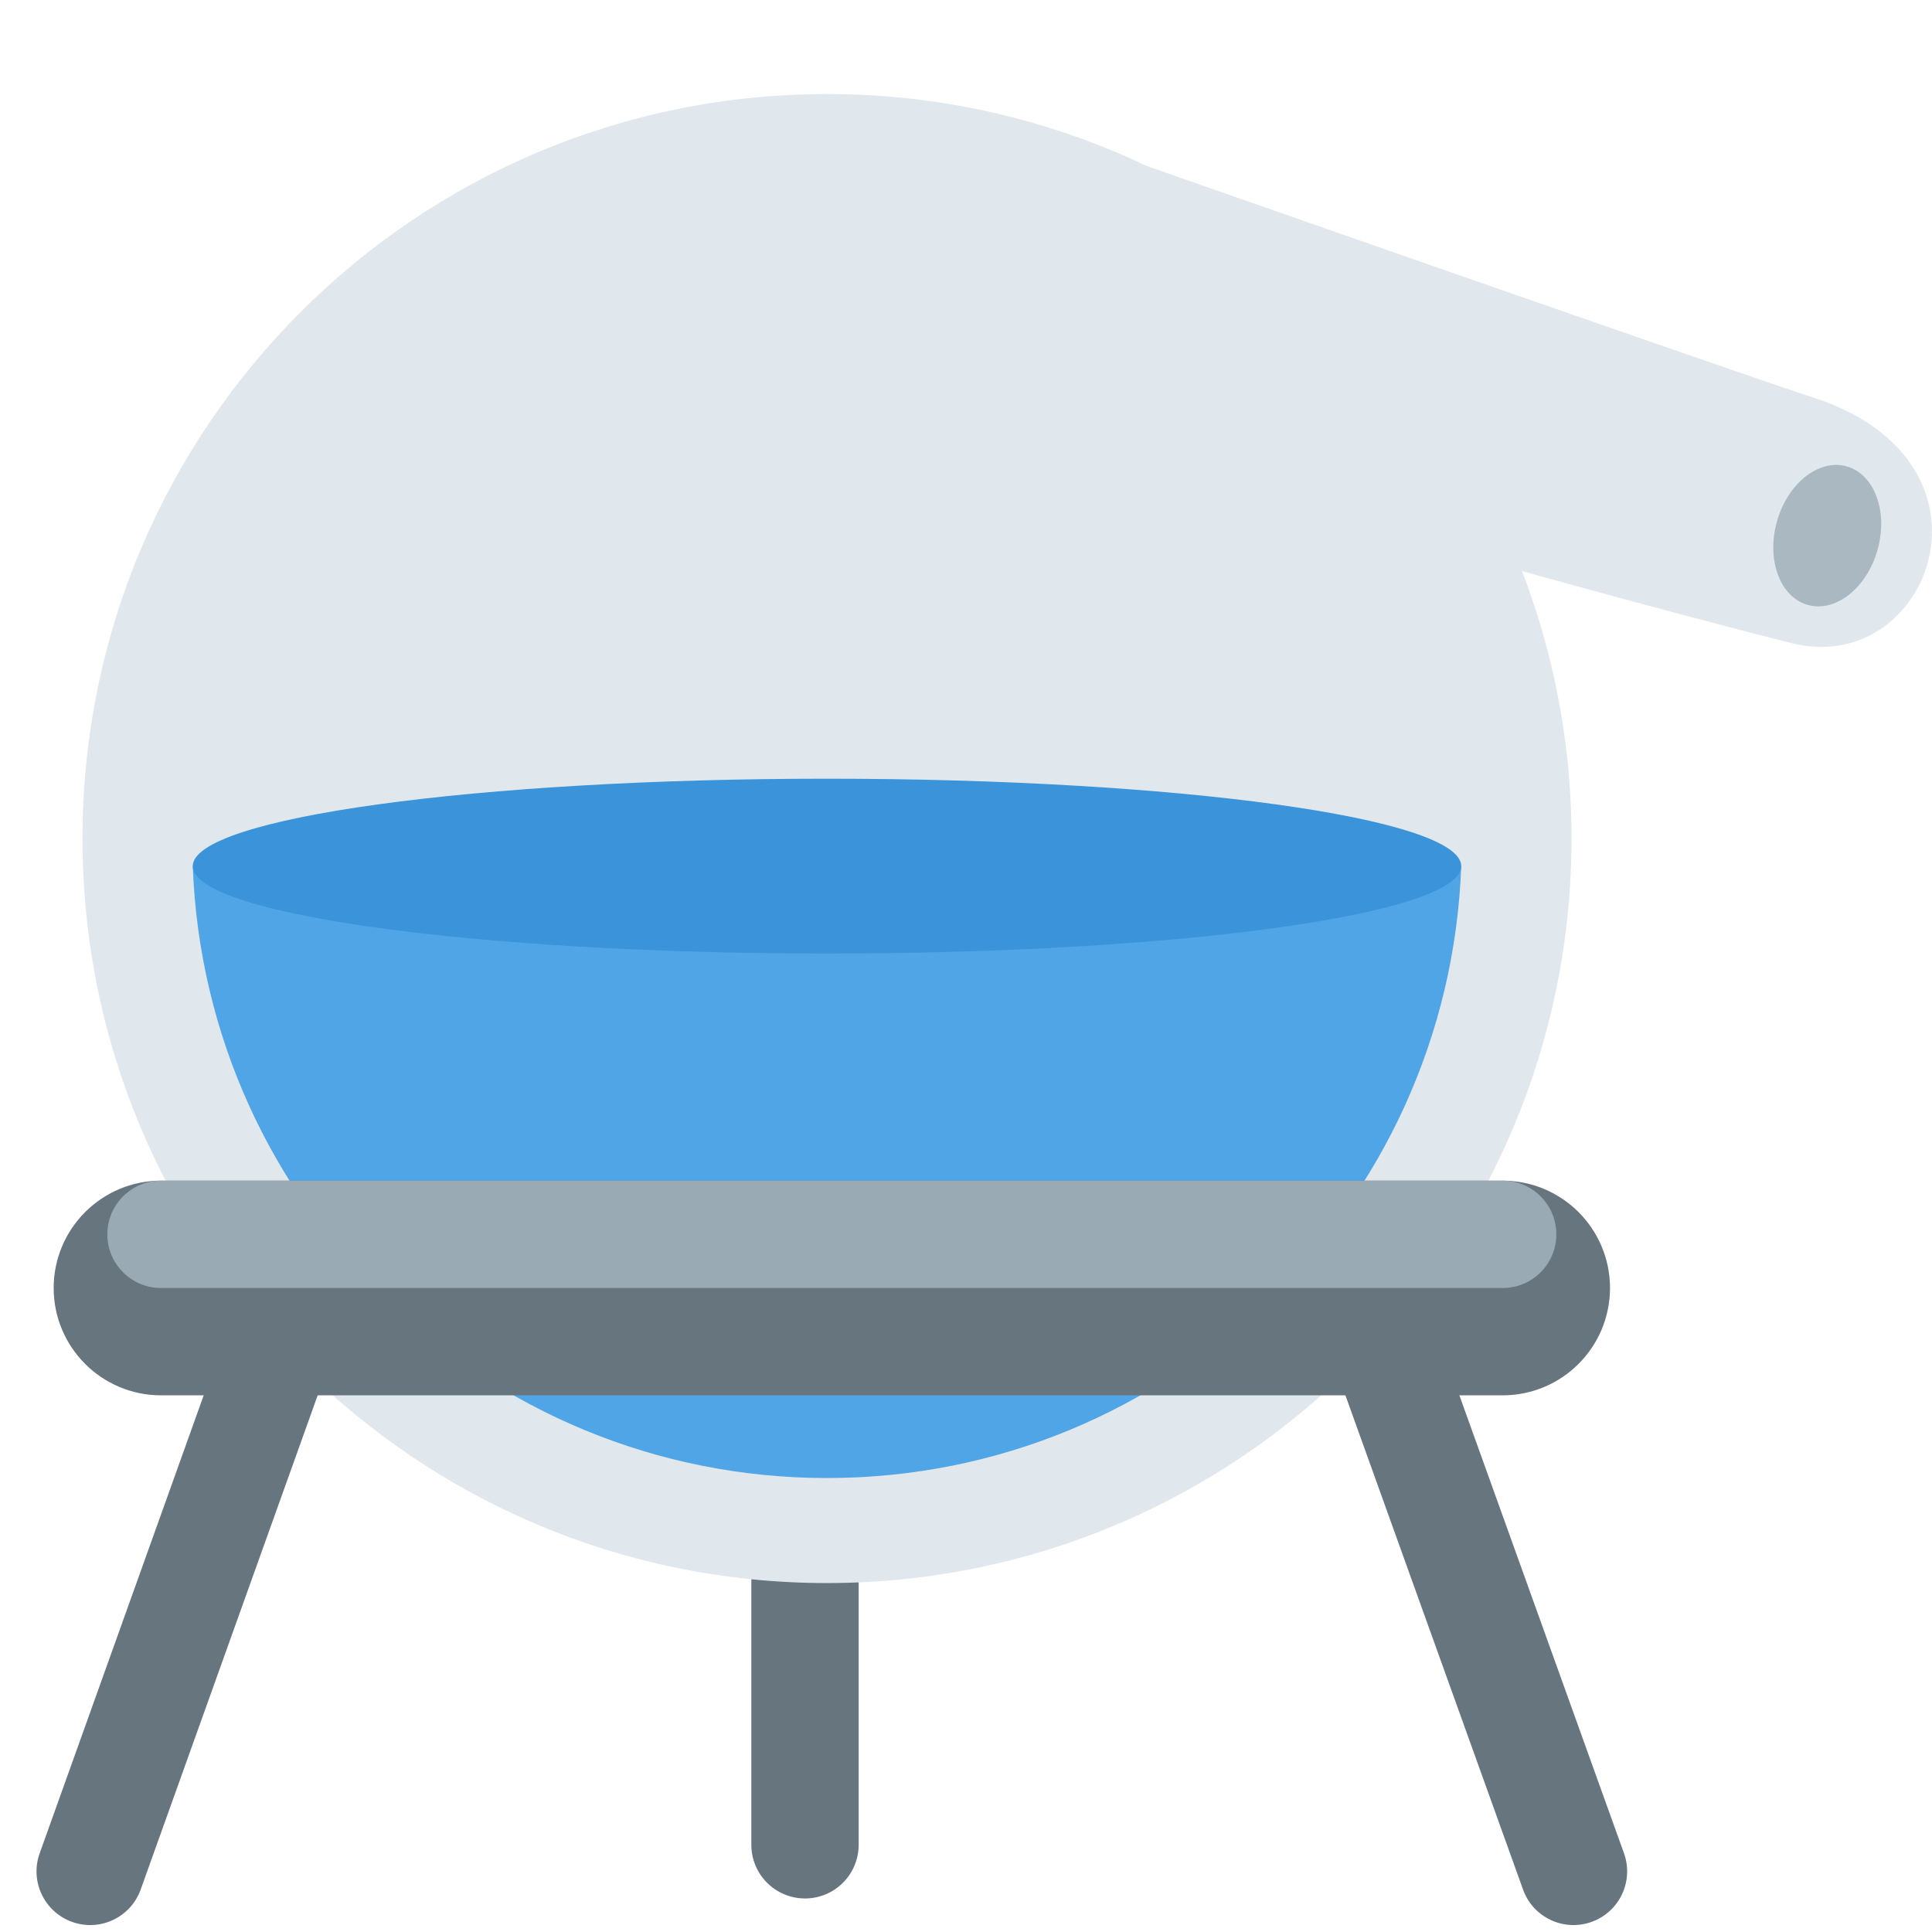
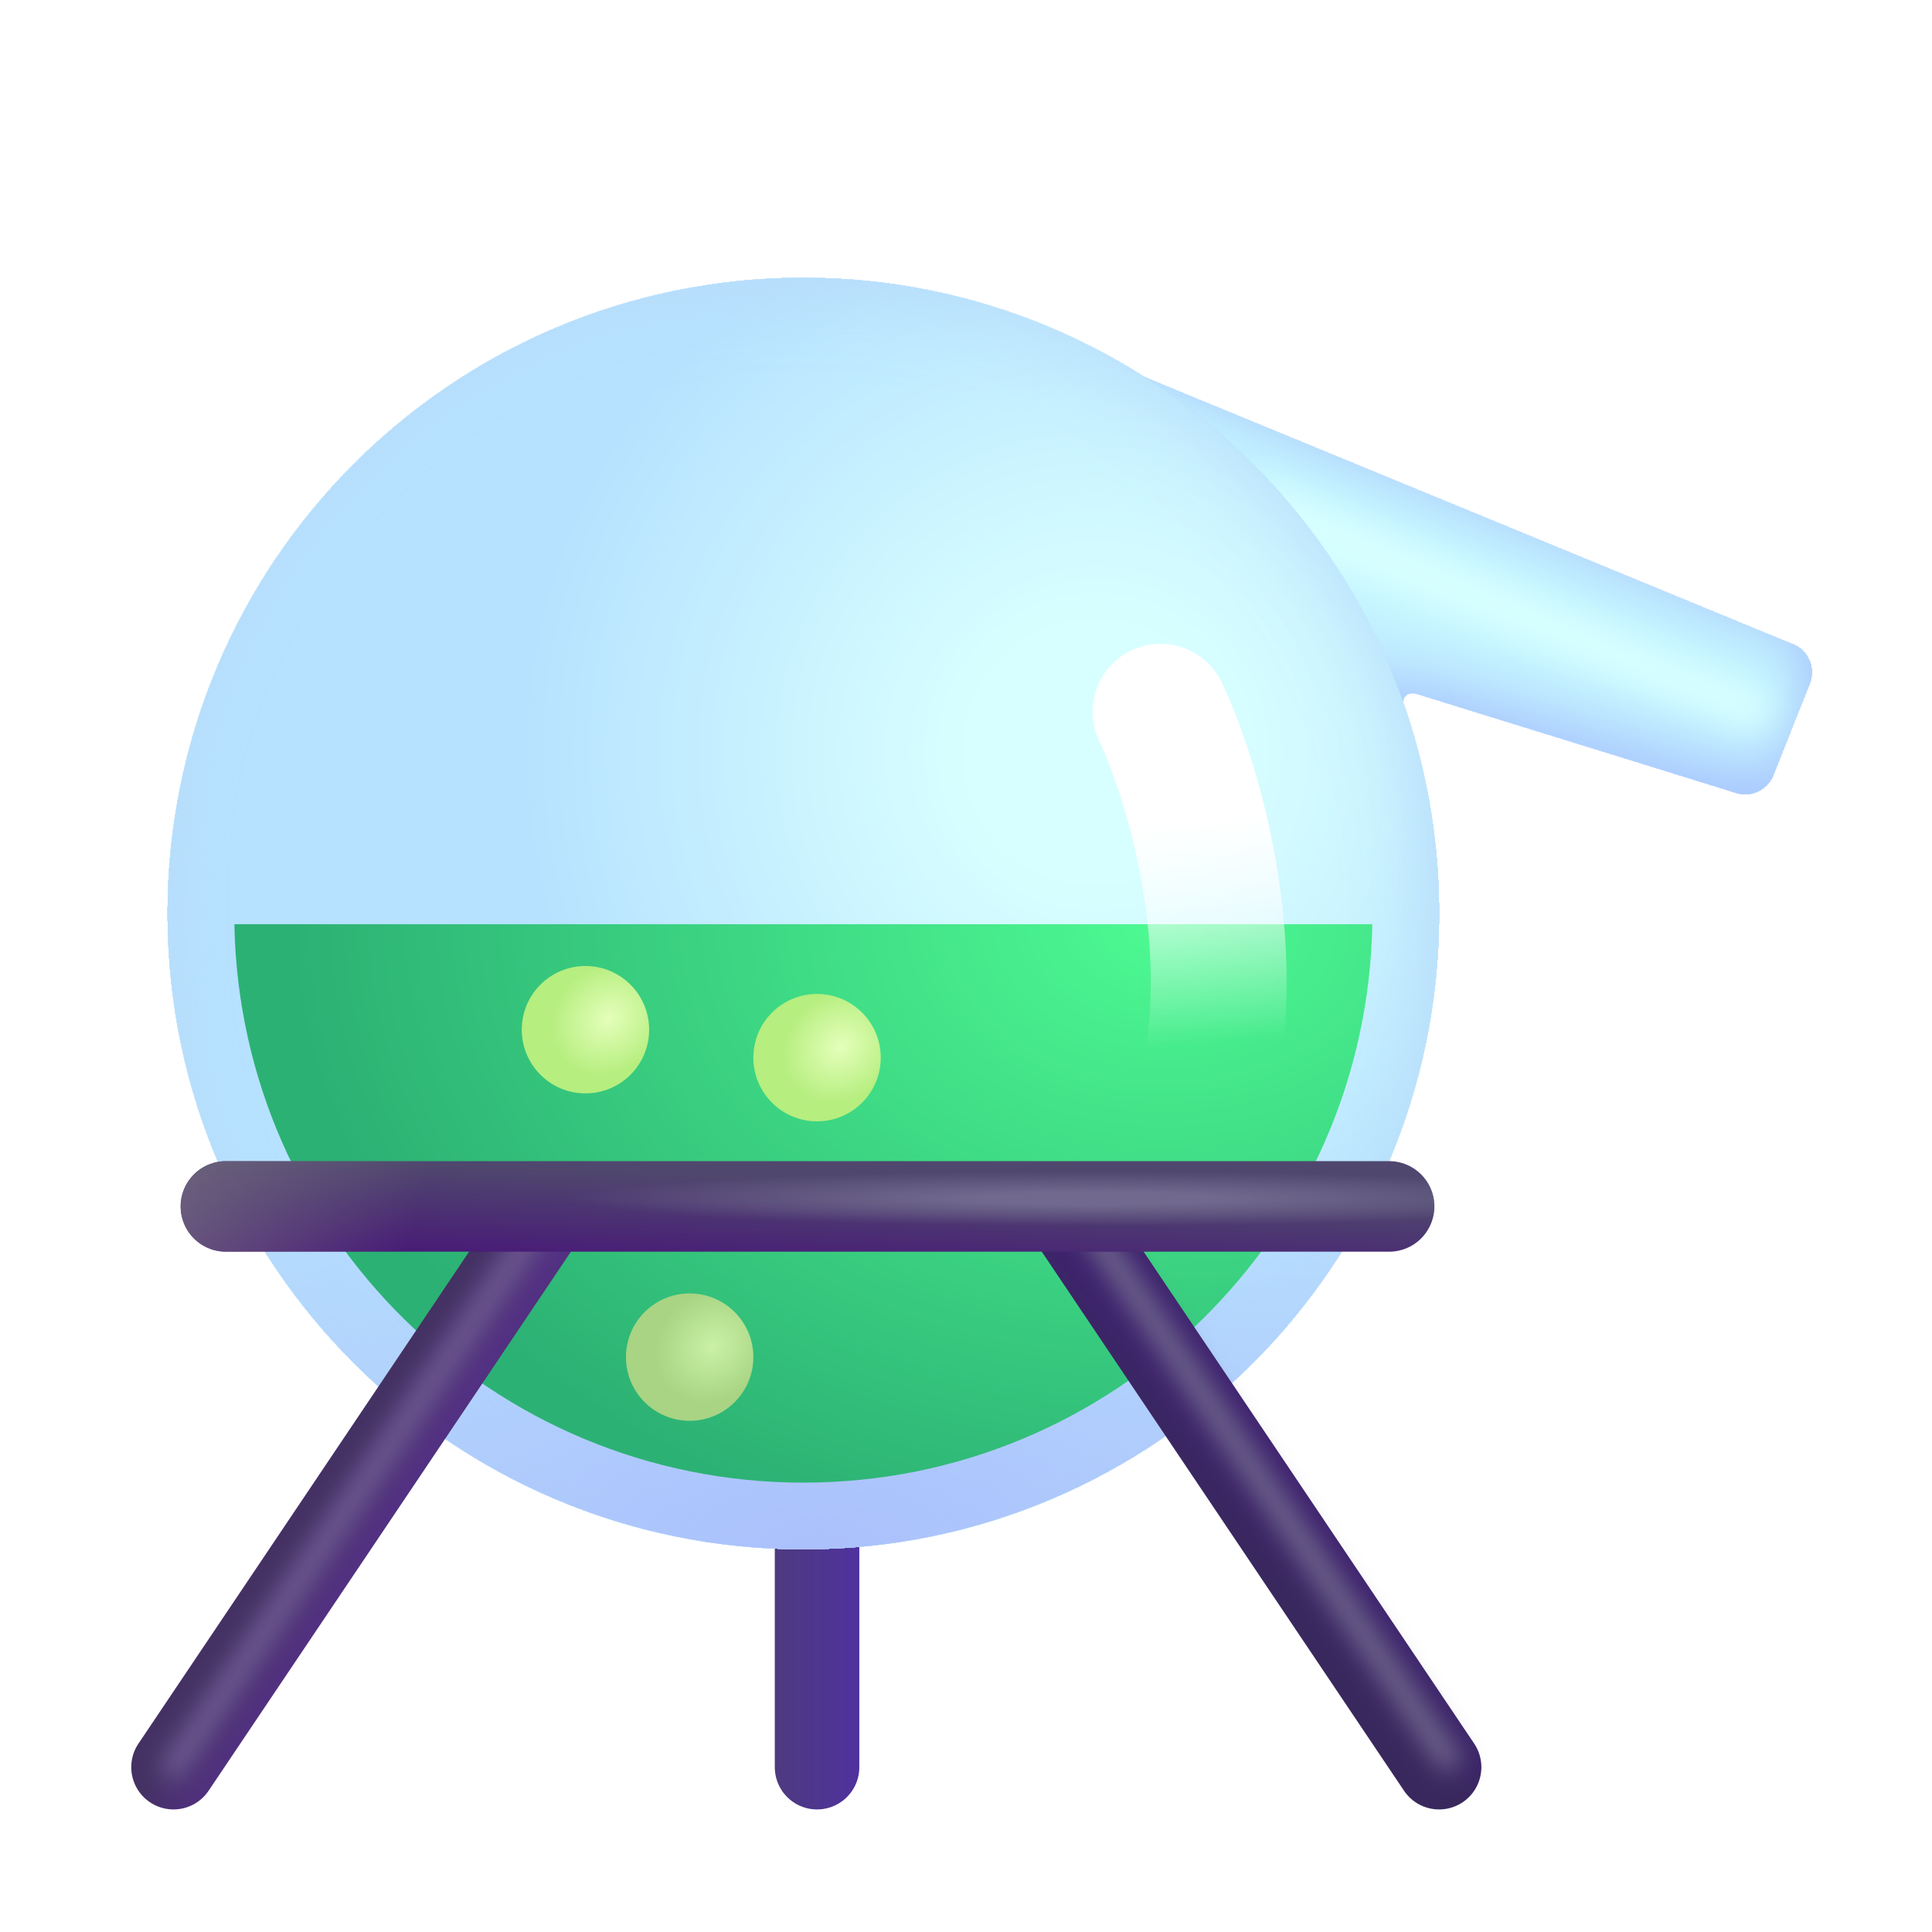
- <svg xmlns="http://www.w3.org/2000/svg" viewBox="0 0 36 36">
-   <path fill="#67757F" d="M16 34.375c0 .553-.448 1-1 1s-1-.447-1-1V26c0-.553.448-1 1-1s1 .447 1 1v8.375z" />
-   <circle fill="#E1E8ED" cx="15.41" cy="15.625" r="13.873" />
-   <path fill="#50A5E6" d="M3.592 16.139c.232 6.334 5.427 11.402 11.818 11.402s11.586-5.068 11.818-11.402H3.592z" />
-   <path fill="#67757F" d="M30 24c0 1.104-.896 2-2 2H3c-1.104 0-2-.896-2-2s.896-2 2-2h25c1.104 0 2 .896 2 2z" />
-   <path fill="#67757F" d="M2.622 35.207c-.186.521-.758.791-1.278.605-.52-.186-.791-.758-.605-1.278l3.317-9.262c.186-.52.758-.791 1.278-.605.52.186.792.758.605 1.278l-3.317 9.262zm25.757 0c.185.521.758.791 1.277.605.52-.186.791-.758.605-1.278l-3.359-9.345c-.185-.521-.758-.791-1.277-.606-.52.186-.791.758-.605 1.278l3.359 9.346z" />
-   <path fill="#E1E8ED" d="M19.006 2.266S32.36 6.948 33.778 7.404c3.725 1.199 2.184 5.224-.385 4.582-5.083-1.271-14.387-4.068-15.415-4.068s1.028-5.652 1.028-5.652z" />
-   <path fill="#9AAAB4" d="M29 23c0 .553-.447 1-1 1H3c-.552 0-1-.447-1-1 0-.553.448-1 1-1h25c.553 0 1 .447 1 1z" />
-   <ellipse fill="#3B94D9" cx="15.41" cy="16.139" rx="11.818" ry="1.629" />
-   <ellipse transform="rotate(-74.365 34.047 9.981)" fill="#AAB8C2" cx="34.047" cy="9.982" rx="1.341" ry=".974" />
+ <svg xmlns="http://www.w3.org/2000/svg" width="32" height="32" viewBox="0 0 32 32" fill="none">
+   <path d="M13.533 29.27V23.669" stroke="url(#paint0_linear_18_24864)" stroke-width="1.4" stroke-linecap="round" />
+   <g filter="url(#filter0_i_18_24864)">
+     <path d="M29.7 10.674L18.159 5.919L16.718 9.432L21.559 10.919L22.487 11.953L23.244 11.648C23.223 11.58 23.287 11.43 23.491 11.5L28.759 13.132C29.008 13.208 29.274 13.081 29.371 12.839L29.974 11.32C30.075 11.066 29.953 10.778 29.7 10.674Z" fill="#C5F5FF" />
+     <path d="M29.7 10.674L18.159 5.919L16.718 9.432L21.559 10.919L22.487 11.953L23.244 11.648C23.223 11.58 23.287 11.43 23.491 11.5L28.759 13.132C29.008 13.208 29.274 13.081 29.371 12.839L29.974 11.32C30.075 11.066 29.953 10.778 29.7 10.674Z" fill="url(#paint1_linear_18_24864)" />
+     <path d="M29.7 10.674L18.159 5.919L16.718 9.432L21.559 10.919L22.487 11.953L23.244 11.648C23.223 11.58 23.287 11.43 23.491 11.5L28.759 13.132C29.008 13.208 29.274 13.081 29.371 12.839L29.974 11.32C30.075 11.066 29.953 10.778 29.7 10.674Z" fill="url(#paint2_radial_18_24864)" />
+   </g>
+   <g filter="url(#filter1_f_18_24864)">
+     <path d="M20.752 7.859L29.362 11.553L29.135 12.141L21.214 9.088L20.752 7.859Z" fill="#D7FFFF" />
+   </g>
+   <g filter="url(#filter2_i_18_24864)">
+     <circle cx="13.306" cy="15.131" r="10.53" fill="url(#paint3_radial_18_24864)" />
+   </g>
+   <circle cx="13.306" cy="15.131" r="10.53" fill="url(#paint4_radial_18_24864)" />
+   <path d="M3.882 15.308C3.976 20.432 8.16 24.557 13.306 24.557C18.453 24.557 22.636 20.432 22.73 15.308H3.882Z" fill="url(#paint5_radial_18_24864)" />
+   <path d="M19.222 11.789C19.735 12.88 20.586 15.6 19.971 18.188" stroke="url(#paint6_linear_18_24864)" stroke-width="2.25" stroke-linecap="round" />
+   <circle cx="9.697" cy="17.055" r="1.055" fill="url(#paint7_radial_18_24864)" />
+   <circle cx="13.533" cy="17.518" r="1.055" fill="url(#paint8_radial_18_24864)" />
+   <circle cx="11.423" cy="22.478" r="1.055" fill="url(#paint9_radial_18_24864)" />
+   <path d="M2.874 29.27L9.017 20.13" stroke="url(#paint10_linear_18_24864)" stroke-width="1.4" stroke-linecap="round" />
+   <g filter="url(#filter3_f_18_24864)">
+     <path d="M2.874 29.27L9.017 20.13" stroke="#6F5B92" stroke-width="0.4" stroke-linecap="round" />
+   </g>
+   <path d="M23.836 29.27L17.694 20.13" stroke="url(#paint11_linear_18_24864)" stroke-width="1.4" stroke-linecap="round" />
+   <g filter="url(#filter4_f_18_24864)">
+     <path d="M23.977 29.127L17.834 19.987" stroke="#6E658C" stroke-width="0.4" stroke-linecap="round" />
+   </g>
+   <path d="M3.742 19.982H23.008" stroke="url(#paint12_linear_18_24864)" stroke-width="1.5" stroke-linecap="round" />
+   <path d="M3.742 19.982H23.008" stroke="url(#paint13_linear_18_24864)" stroke-width="1.5" stroke-linecap="round" />
+   <path d="M3.742 19.982H23.008" stroke="url(#paint14_radial_18_24864)" stroke-width="1.5" stroke-linecap="round" />
+   <defs>
+     <filter id="filter0_i_18_24864" x="16.718" y="5.919" width="13.292" height="7.235" filterUnits="userSpaceOnUse" color-interpolation-filters="sRGB">
+       <feFlood flood-opacity="0" result="BackgroundImageFix" />
+       <feBlend mode="normal" in="SourceGraphic" in2="BackgroundImageFix" result="shape" />
+       <feColorMatrix in="SourceAlpha" type="matrix" values="0 0 0 0 0 0 0 0 0 0 0 0 0 0 0 0 0 0 127 0" result="hardAlpha" />
+       <feOffset />
+       <feGaussianBlur stdDeviation="0.5" />
+       <feComposite in2="hardAlpha" operator="arithmetic" k2="-1" k3="1" />
+       <feColorMatrix type="matrix" values="0 0 0 0 0.667 0 0 0 0 0.788 0 0 0 0 0.992 0 0 0 1 0" />
+       <feBlend mode="normal" in2="shape" result="effect1_innerShadow_18_24864" />
+     </filter>
+     <filter id="filter1_f_18_24864" x="20.252" y="7.359" width="9.61" height="5.281" filterUnits="userSpaceOnUse" color-interpolation-filters="sRGB">
+       <feFlood flood-opacity="0" result="BackgroundImageFix" />
+       <feBlend mode="normal" in="SourceGraphic" in2="BackgroundImageFix" result="shape" />
+       <feGaussianBlur stdDeviation="0.25" result="effect1_foregroundBlur_18_24864" />
+     </filter>
+     <filter id="filter2_i_18_24864" x="2.776" y="4.601" width="21.06" height="21.06" filterUnits="userSpaceOnUse" color-interpolation-filters="sRGB">
+       <feFlood flood-opacity="0" result="BackgroundImageFix" />
+       <feBlend mode="normal" in="SourceGraphic" in2="BackgroundImageFix" result="shape" />
+       <feColorMatrix in="SourceAlpha" type="matrix" values="0 0 0 0 0 0 0 0 0 0 0 0 0 0 0 0 0 0 127 0" result="hardAlpha" />
+       <feOffset />
+       <feGaussianBlur stdDeviation="0.75" />
+       <feComposite in2="hardAlpha" operator="arithmetic" k2="-1" k3="1" />
+       <feColorMatrix type="matrix" values="0 0 0 0 0.718 0 0 0 0 0.863 0 0 0 0 0.98 0 0 0 1 0" />
+       <feBlend mode="normal" in2="shape" result="effect1_innerShadow_18_24864" />
+     </filter>
+     <filter id="filter3_f_18_24864" x="2.274" y="19.53" width="7.343" height="10.34" filterUnits="userSpaceOnUse" color-interpolation-filters="sRGB">
+       <feFlood flood-opacity="0" result="BackgroundImageFix" />
+       <feBlend mode="normal" in="SourceGraphic" in2="BackgroundImageFix" result="shape" />
+       <feGaussianBlur stdDeviation="0.2" result="effect1_foregroundBlur_18_24864" />
+     </filter>
+     <filter id="filter4_f_18_24864" x="17.234" y="19.387" width="7.343" height="10.34" filterUnits="userSpaceOnUse" color-interpolation-filters="sRGB">
+       <feFlood flood-opacity="0" result="BackgroundImageFix" />
+       <feBlend mode="normal" in="SourceGraphic" in2="BackgroundImageFix" result="shape" />
+       <feGaussianBlur stdDeviation="0.2" result="effect1_foregroundBlur_18_24864" />
+     </filter>
+     <linearGradient id="paint0_linear_18_24864" x1="14.252" y1="27.406" x2="12.721" y2="27.406" gradientUnits="userSpaceOnUse">
+       <stop stop-color="#4F319E" />
+       <stop offset="1" stop-color="#4E3B7D" />
+     </linearGradient>
+     <linearGradient id="paint1_linear_18_24864" x1="22.847" y1="11.703" x2="23.313" y2="9.915" gradientUnits="userSpaceOnUse">
+       <stop stop-color="#ADD0FF" />
+       <stop offset="1" stop-color="#C7F0FF" stop-opacity="0" />
+     </linearGradient>
+     <radialGradient id="paint2_radial_18_24864" cx="0" cy="0" r="1" gradientUnits="userSpaceOnUse" gradientTransform="translate(22.4078 11.2725) rotate(-35.2628) scale(0.195708 0.486604)">
+       <stop offset="0.35" stop-color="#DCFFFF" />
+       <stop offset="1" stop-color="#DCFFFF" stop-opacity="0" />
+     </radialGradient>
+     <radialGradient id="paint3_radial_18_24864" cx="0" cy="0" r="1" gradientUnits="userSpaceOnUse" gradientTransform="translate(18.1767 12.4492) rotate(157.235) scale(9.58066)">
+       <stop offset="0.219" stop-color="#D8FFFF" />
+       <stop offset="1" stop-color="#B6E2FF" />
+     </radialGradient>
+     <radialGradient id="paint4_radial_18_24864" cx="0" cy="0" r="1" gradientUnits="userSpaceOnUse" gradientTransform="translate(13.5959 25.6612) rotate(-90) scale(7.72367 15.75)">
+       <stop stop-color="#ABC0FC" />
+       <stop offset="1" stop-color="#ABC0FC" stop-opacity="0" />
+     </radialGradient>
+     <radialGradient id="paint5_radial_18_24864" cx="0" cy="0" r="1" gradientUnits="userSpaceOnUse" gradientTransform="translate(19.2522 15.3084) rotate(90) scale(10.5666 14.375)">
+       <stop stop-color="#4DFA92" />
+       <stop offset="1" stop-color="#2CB174" />
+     </radialGradient>
+     <linearGradient id="paint6_linear_18_24864" x1="19.222" y1="11.108" x2="19.704" y2="17.3" gradientUnits="userSpaceOnUse">
+       <stop offset="0.403" stop-color="white" />
+       <stop offset="1" stop-color="white" stop-opacity="0" />
+     </linearGradient>
+     <radialGradient id="paint7_radial_18_24864" cx="0" cy="0" r="1" gradientUnits="userSpaceOnUse" gradientTransform="translate(10.0803 16.875) rotate(138.731) scale(1.01863 0.884886)">
+       <stop stop-color="#E4FFBA" />
+       <stop offset="1" stop-color="#B6EE7F" />
+     </radialGradient>
+     <radialGradient id="paint8_radial_18_24864" cx="0" cy="0" r="1" gradientUnits="userSpaceOnUse" gradientTransform="translate(13.9158 17.3384) rotate(138.731) scale(1.01863 0.884886)">
+       <stop stop-color="#E4FFBA" />
+       <stop offset="1" stop-color="#B6EE7F" />
+     </radialGradient>
+     <radialGradient id="paint9_radial_18_24864" cx="0" cy="0" r="1" gradientUnits="userSpaceOnUse" gradientTransform="translate(11.8058 22.2979) rotate(138.731) scale(1.01863 0.884886)">
+       <stop stop-color="#CAF1A6" />
+       <stop offset="1" stop-color="#A8D483" />
+     </radialGradient>
+     <linearGradient id="paint10_linear_18_24864" x1="6.346" y1="25.25" x2="5.471" y2="24.7" gradientUnits="userSpaceOnUse">
+       <stop stop-color="#523082" />
+       <stop offset="1" stop-color="#443163" />
+     </linearGradient>
+     <linearGradient id="paint11_linear_18_24864" x1="21.908" y1="25.438" x2="20.971" y2="26.25" gradientUnits="userSpaceOnUse">
+       <stop stop-color="#3E236E" />
+       <stop offset="1" stop-color="#39285D" />
+     </linearGradient>
+     <linearGradient id="paint12_linear_18_24864" x1="11.471" y1="20.969" x2="11.533" y2="19.469" gradientUnits="userSpaceOnUse">
+       <stop stop-color="#481A77" />
+       <stop offset="1" stop-color="#4F476E" />
+     </linearGradient>
+     <linearGradient id="paint13_linear_18_24864" x1="2.315" y1="18.906" x2="6.846" y2="20.312" gradientUnits="userSpaceOnUse">
+       <stop stop-color="#70677E" />
+       <stop offset="1" stop-color="#70677E" stop-opacity="0" />
+     </linearGradient>
+     <radialGradient id="paint14_radial_18_24864" cx="0" cy="0" r="1" gradientUnits="userSpaceOnUse" gradientTransform="translate(18.1272 19.8515) rotate(90) scale(0.453125 8.72985)">
+       <stop offset="0.217" stop-color="#716A8E" />
+       <stop offset="1" stop-color="#716A8E" stop-opacity="0" />
+     </radialGradient>
+   </defs>
</svg>
